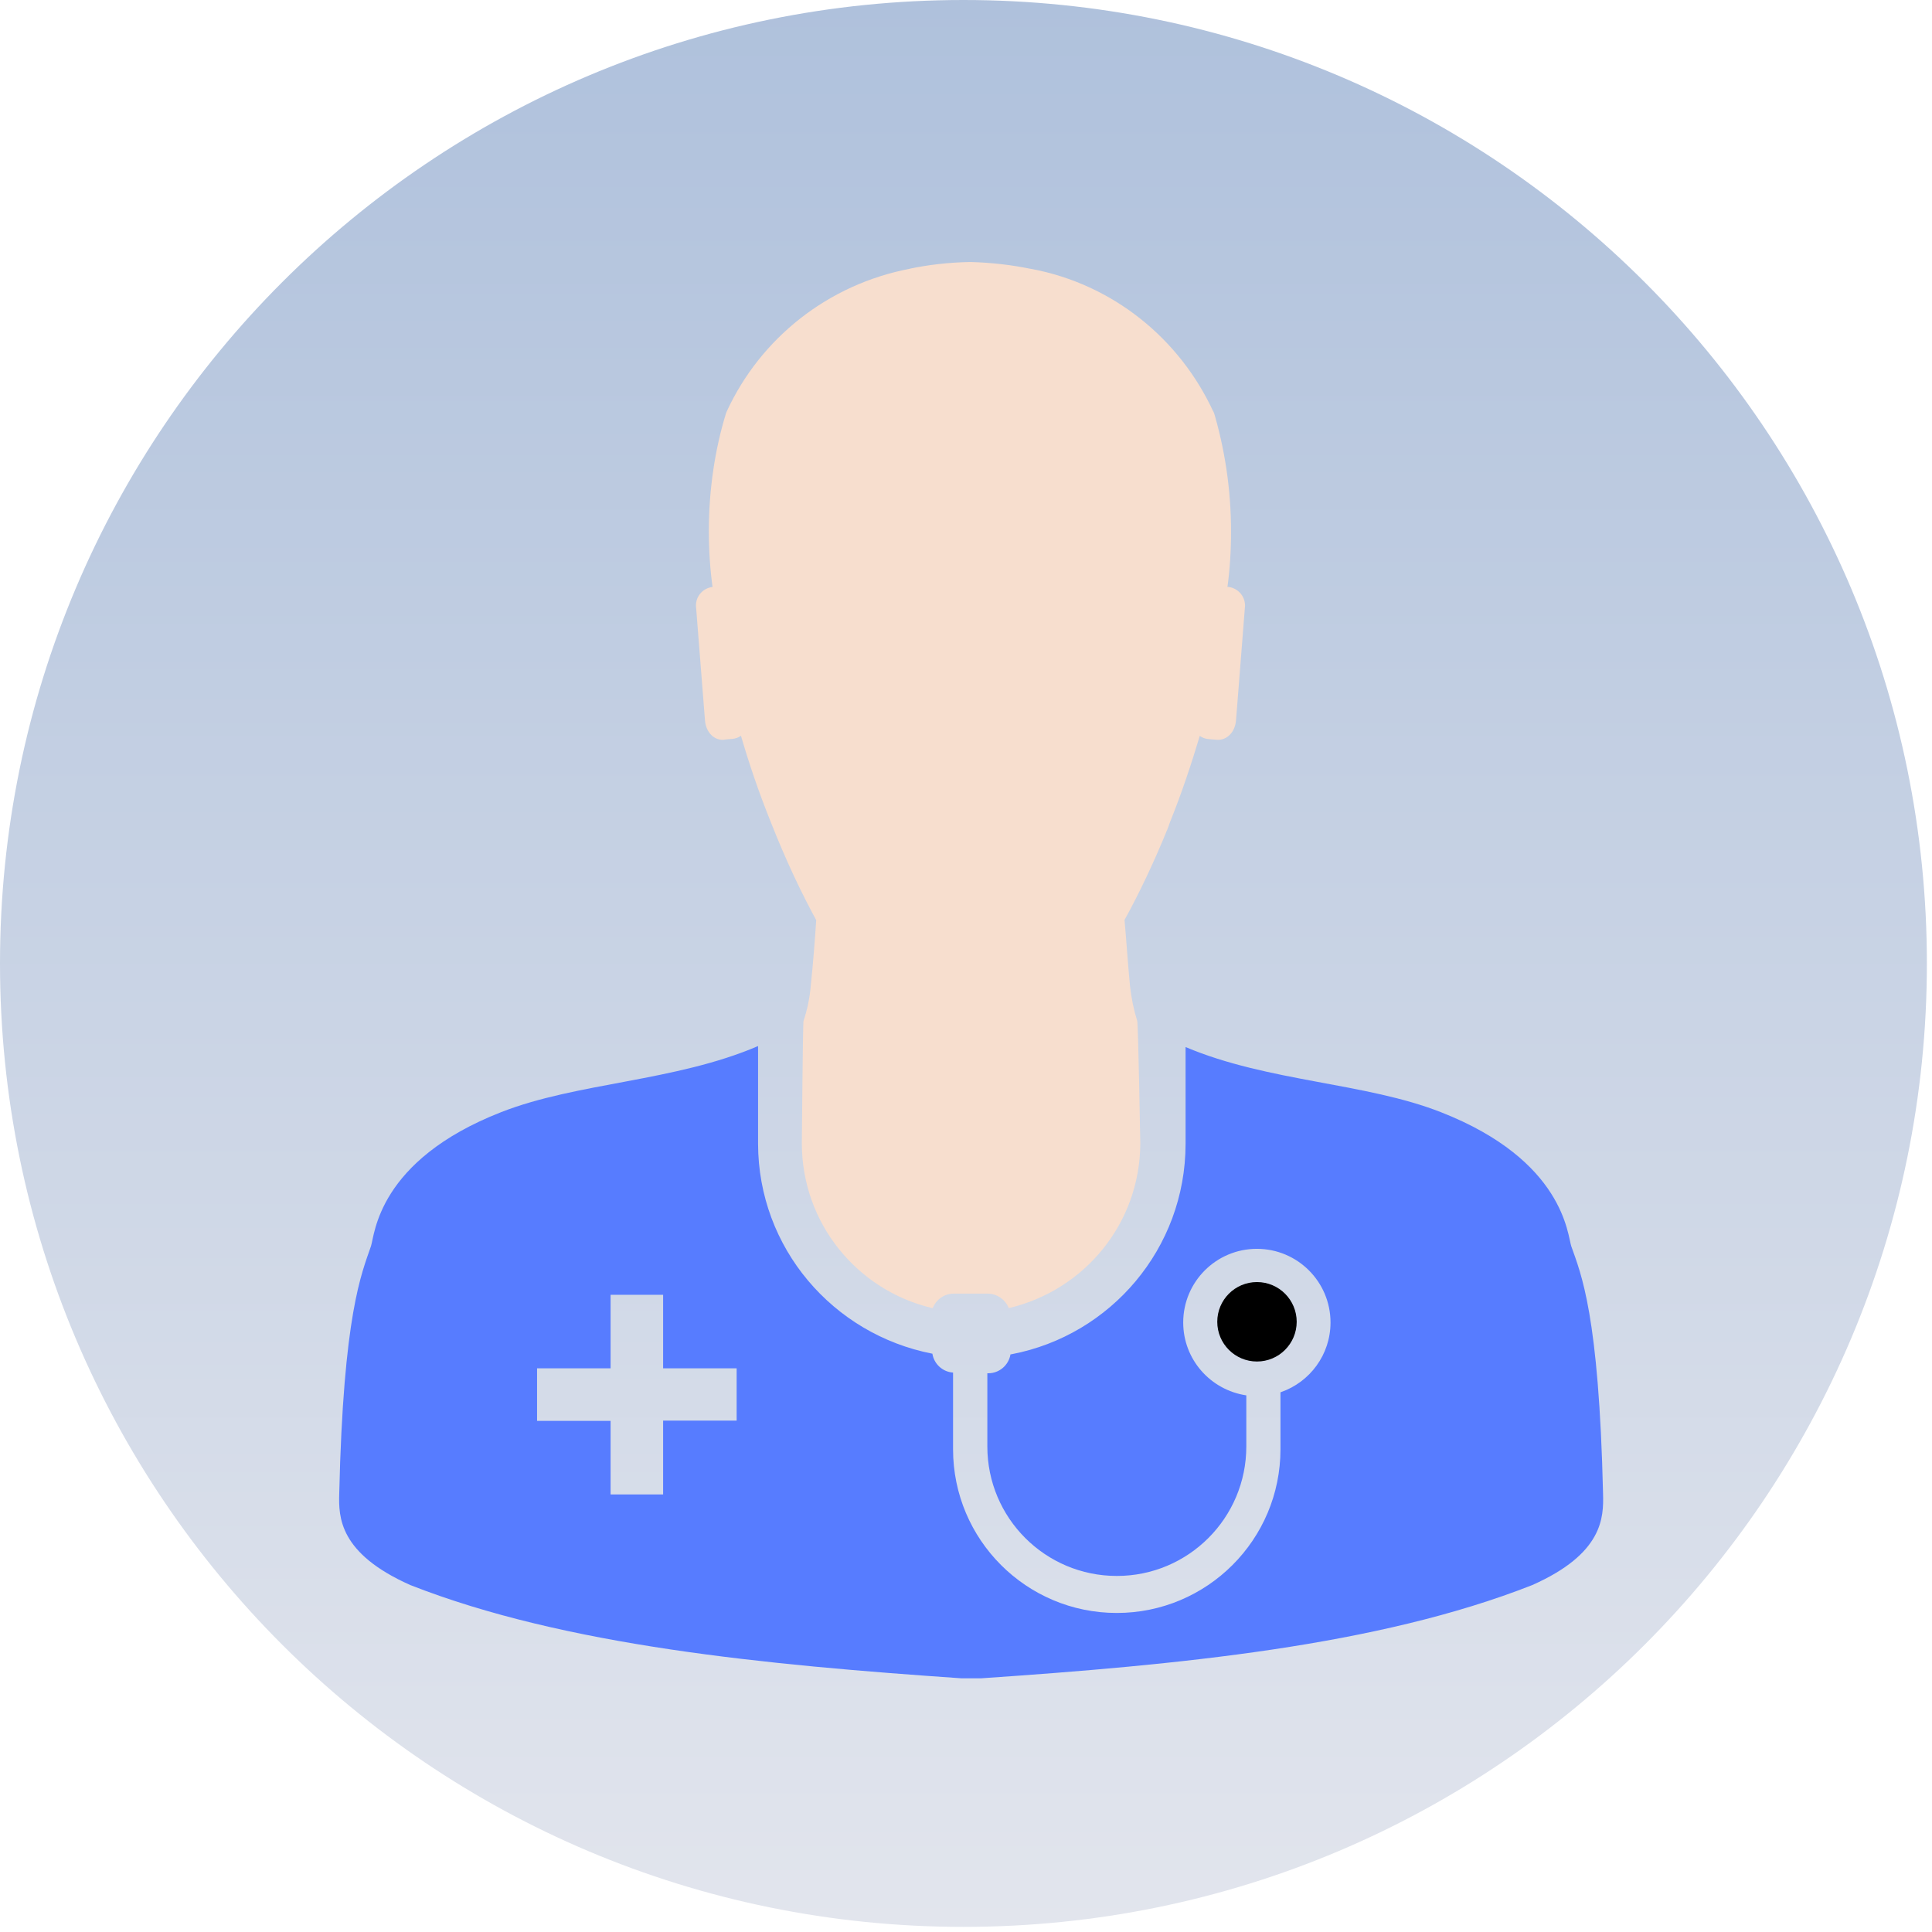
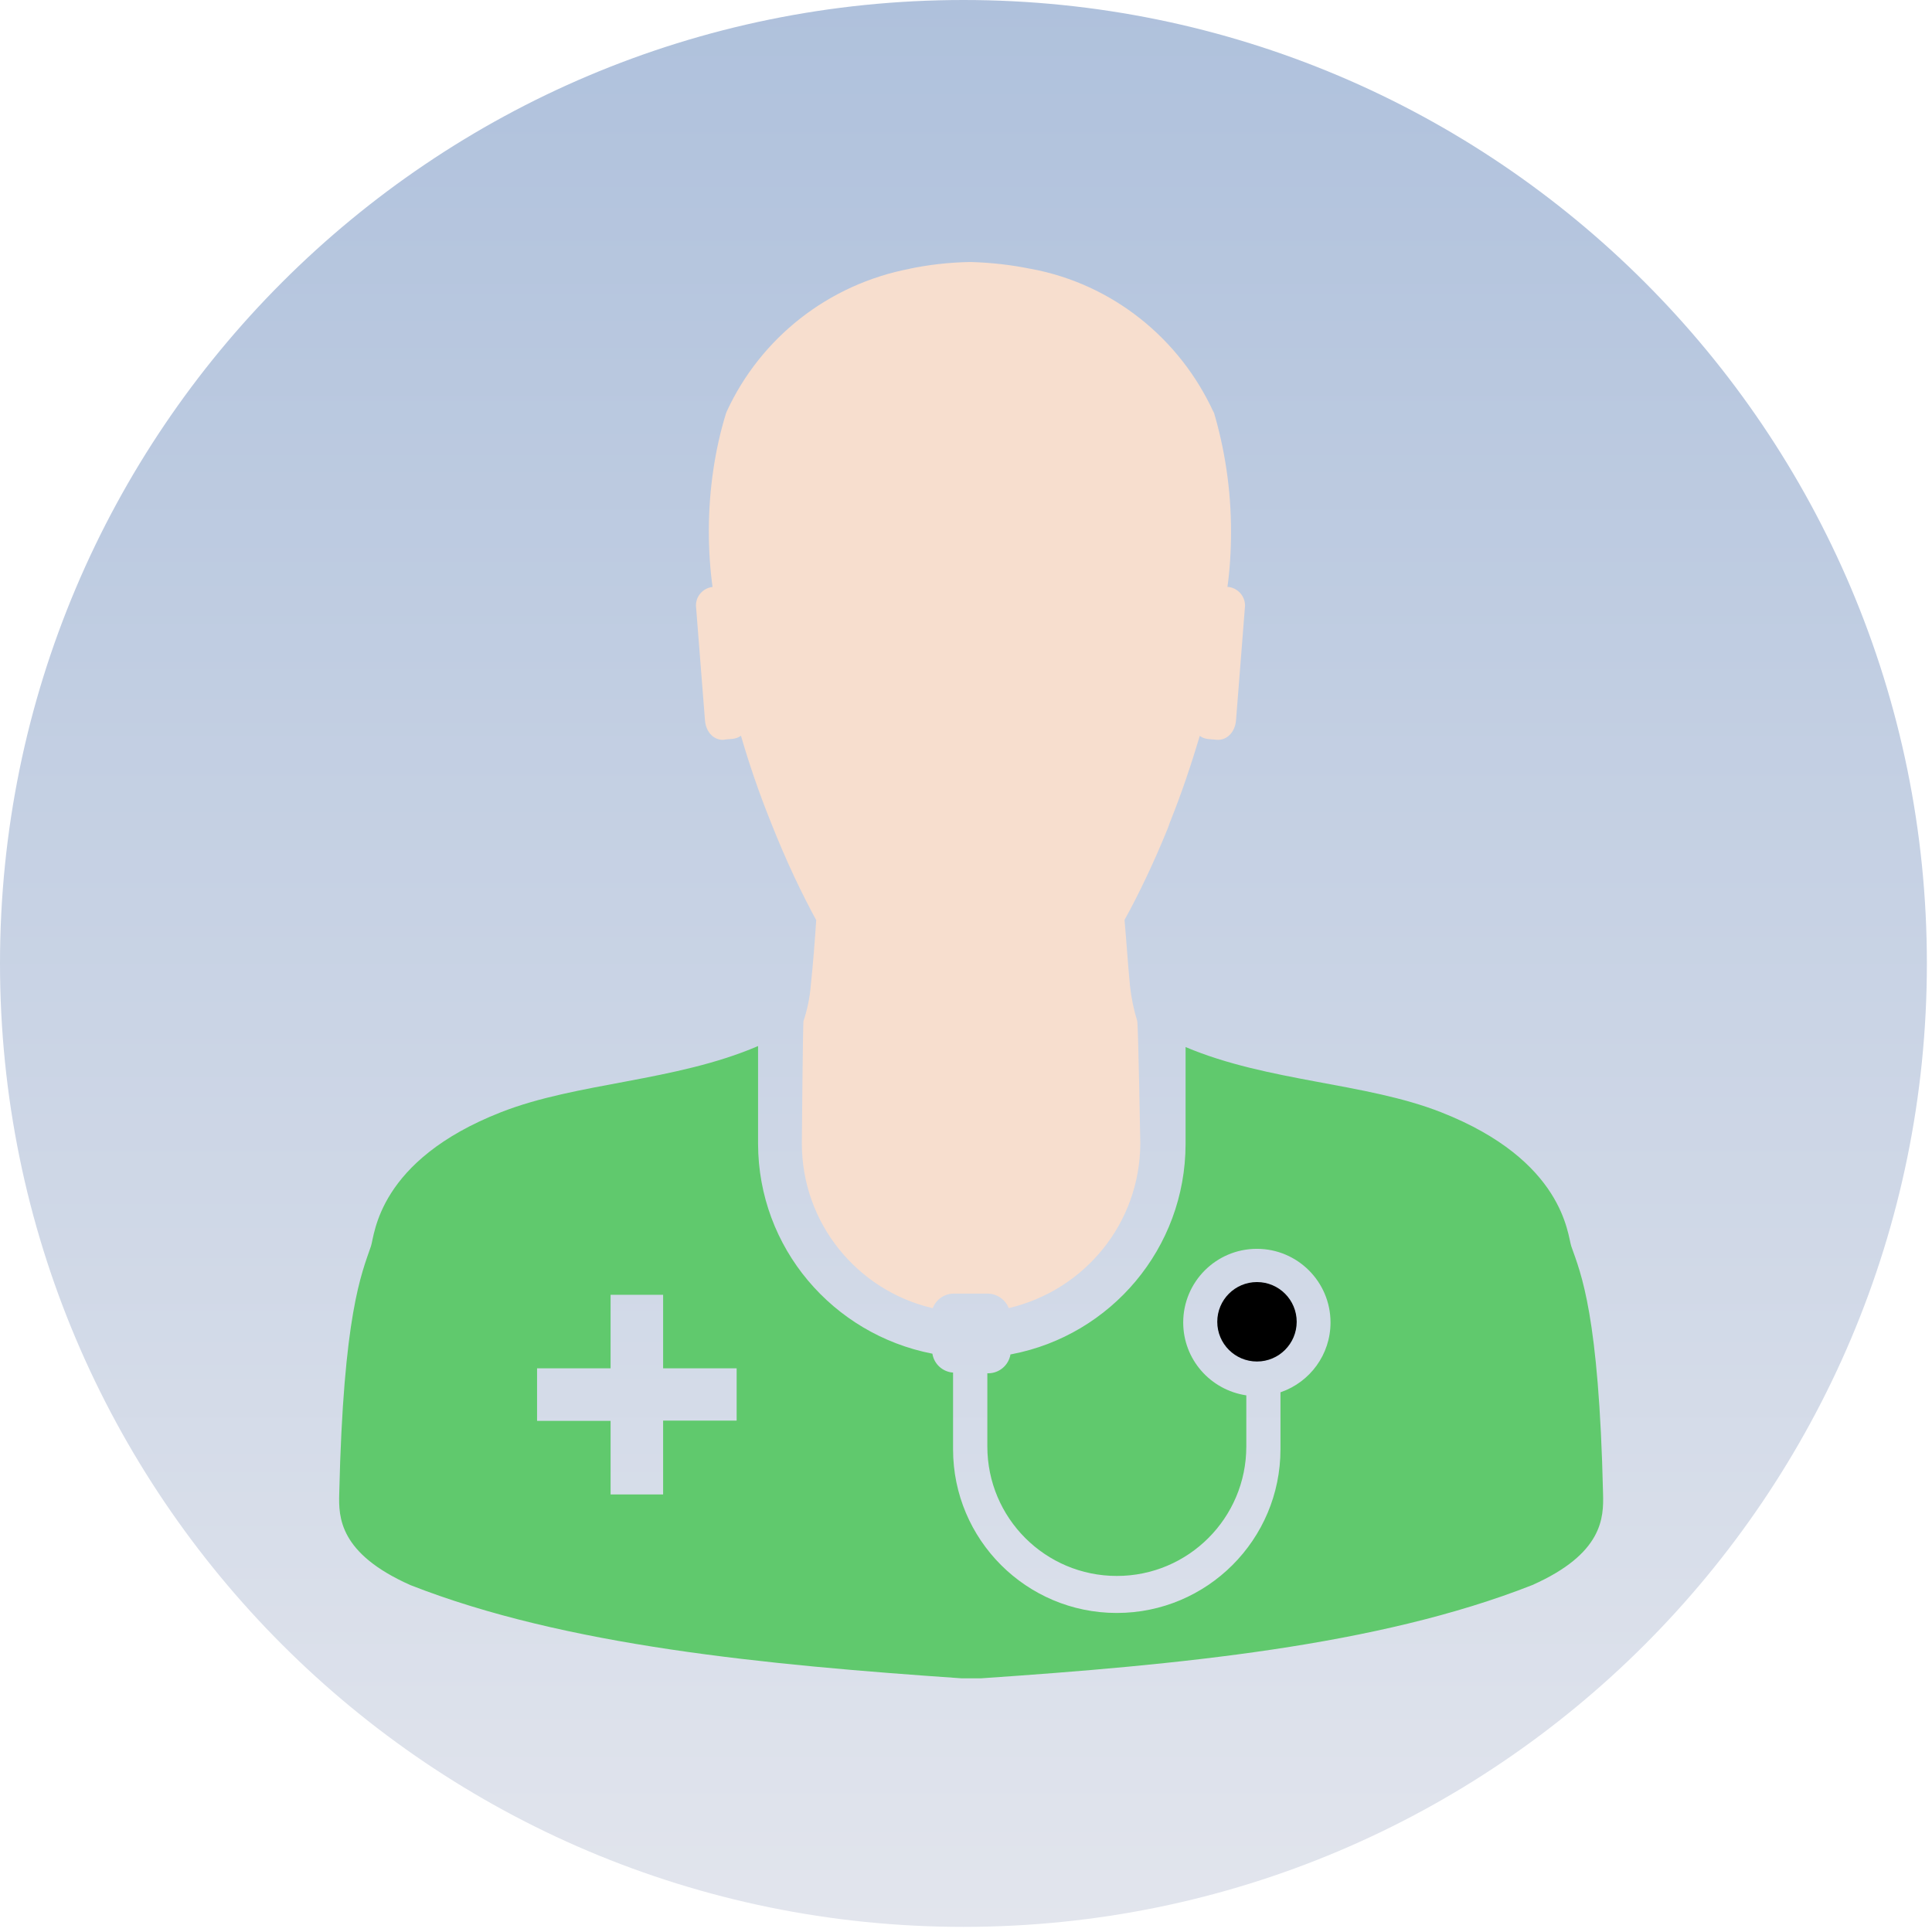
<svg xmlns="http://www.w3.org/2000/svg" width="126" height="126" viewBox="0 0 126 126" fill="none">
  <circle cx="62.833" cy="62.833" r="62.833" fill="url(#paint0_linear_4741_2362)" />
  <path d="M47.248 48.233L47.786 48.187C47.99 48.163 48.175 48.09 48.329 47.983L48.325 47.986C48.841 49.765 49.472 51.635 50.261 53.594C51.274 56.157 52.27 58.263 53.387 60.295L53.233 59.987C53.14 61.388 53.029 62.828 52.882 64.221C52.813 65.079 52.644 65.88 52.386 66.634L52.405 66.565C52.359 66.584 52.294 74.57 52.294 74.57C52.297 79.778 55.904 84.138 60.753 85.297L60.83 85.312C61.05 84.754 61.581 84.366 62.204 84.366H64.413C65.033 84.373 65.564 84.758 65.784 85.301L65.787 85.312C70.726 84.15 74.347 79.789 74.367 74.578C74.367 74.578 74.232 66.623 74.163 66.569C73.951 65.895 73.782 65.102 73.693 64.286L73.689 64.228C73.555 62.828 73.466 61.423 73.339 59.995C74.29 58.278 75.287 56.177 76.164 54.01L76.31 53.602C77.099 51.643 77.711 49.776 78.246 47.994C78.396 48.102 78.581 48.175 78.781 48.198H78.785L79.328 48.244C79.982 48.313 80.559 47.775 80.613 46.94L81.198 39.507C81.198 39.504 81.198 39.5 81.198 39.5C81.198 38.872 80.729 38.357 80.124 38.28H80.117H80.051C80.201 37.198 80.286 35.951 80.286 34.685C80.286 31.921 79.878 29.25 79.12 26.737L79.17 26.933C76.949 22.061 72.546 18.523 67.242 17.534L67.142 17.519C66.003 17.284 64.675 17.126 63.32 17.088H63.286H63.24C61.858 17.115 60.53 17.269 59.245 17.542L59.383 17.519C53.987 18.535 49.592 22.072 47.398 26.829L47.355 26.933C46.639 29.242 46.228 31.898 46.228 34.646C46.228 35.928 46.316 37.19 46.489 38.422L46.474 38.28C45.862 38.349 45.389 38.861 45.389 39.484V39.511L45.974 46.943C46.028 47.798 46.613 48.313 47.244 48.244L47.248 48.233Z" fill="#F7DECE" />
-   <path d="M104.547 97.422C104.278 85.721 103.108 83.073 102.476 81.28C102.226 80.56 102.022 75.695 93.986 72.539C89.059 70.599 82.701 70.561 77.32 68.286V74.614C77.309 81.418 72.436 87.08 65.989 88.316L65.901 88.331C65.782 89.031 65.181 89.555 64.462 89.562H64.392V94.335C64.392 99 68.172 102.779 72.837 102.779C77.501 102.779 81.281 99 81.281 94.335V91.002C78.941 90.652 77.166 88.658 77.166 86.249C77.166 83.597 79.318 81.445 81.97 81.445C84.622 81.445 86.773 83.597 86.773 86.249C86.773 88.35 85.422 90.136 83.544 90.79L83.509 90.802V94.335V94.516C83.509 100.412 78.729 105.193 72.833 105.193C66.936 105.193 62.156 100.412 62.156 94.516C62.156 94.451 62.156 94.389 62.156 94.323V94.331V89.516C61.471 89.47 60.917 88.954 60.809 88.292V88.285C54.304 87.018 49.455 81.376 49.439 74.598V68.221C44.036 70.542 37.639 70.588 32.685 72.531C24.626 75.684 24.441 80.537 24.195 81.268C23.579 83.07 22.394 85.706 22.124 97.414C22.078 98.954 22.124 101.313 26.766 103.376C36.873 107.34 49.894 108.572 62.73 109.457H63.961C76.824 108.58 89.825 107.352 99.925 103.376C104.547 101.325 104.589 98.977 104.547 97.422ZM48.042 92.649H43.247V97.464H39.821V92.665H35.026V89.239H39.821V84.444H43.247V89.239H48.042V92.649Z" fill="#577CFF" />
+   <path d="M104.547 97.422C104.278 85.721 103.108 83.073 102.476 81.28C102.226 80.56 102.022 75.695 93.986 72.539C89.059 70.599 82.701 70.561 77.32 68.286V74.614C77.309 81.418 72.436 87.08 65.989 88.316L65.901 88.331C65.782 89.031 65.181 89.555 64.462 89.562H64.392V94.335C64.392 99 68.172 102.779 72.837 102.779C77.501 102.779 81.281 99 81.281 94.335V91.002C78.941 90.652 77.166 88.658 77.166 86.249C77.166 83.597 79.318 81.445 81.97 81.445C84.622 81.445 86.773 83.597 86.773 86.249C86.773 88.35 85.422 90.136 83.544 90.79L83.509 90.802V94.335V94.516C83.509 100.412 78.729 105.193 72.833 105.193C66.936 105.193 62.156 100.412 62.156 94.516C62.156 94.451 62.156 94.389 62.156 94.323V94.331V89.516C61.471 89.47 60.917 88.954 60.809 88.292V88.285C54.304 87.018 49.455 81.376 49.439 74.598V68.221C44.036 70.542 37.639 70.588 32.685 72.531C24.626 75.684 24.441 80.537 24.195 81.268C23.579 83.07 22.394 85.706 22.124 97.414C22.078 98.954 22.124 101.313 26.766 103.376C36.873 107.34 49.894 108.572 62.73 109.457H63.961C76.824 108.58 89.825 107.352 99.925 103.376C104.547 101.325 104.589 98.977 104.547 97.422ZM48.042 92.649H43.247V97.464H39.821V92.665H35.026V89.239H39.821V84.444H43.247V89.239H48.042V92.649Z" fill="#60c96d" />
  <path d="M84.567 86.207C84.567 84.776 83.409 83.613 81.977 83.613C80.545 83.613 79.387 84.772 79.387 86.204C79.387 87.635 80.545 88.794 81.977 88.794C83.405 88.794 84.563 87.635 84.567 86.207Z" fill="black" />
-   <defs>
-     <linearGradient id="paint0_linear_4741_2362" x1="62.833" y1="0" x2="62.833" y2="125.665" gradientUnits="userSpaceOnUse">
-       <stop stop-color="#AFC1DC" />
-       <stop offset="1" stop-color="#E2E5ED" />
+   <defs fill="#000000">
+     <linearGradient id="paint0_linear_4741_2362" x1="62.833" y1="0" x2="62.833" y2="125.665" gradientUnits="userSpaceOnUse" fill="#000000">
+       <stop stop-color="#AFC1DC" fill="#000000" />
+       <stop offset="1" stop-color="#E2E5ED" fill="#000000" />
    </linearGradient>
  </defs>
</svg>
